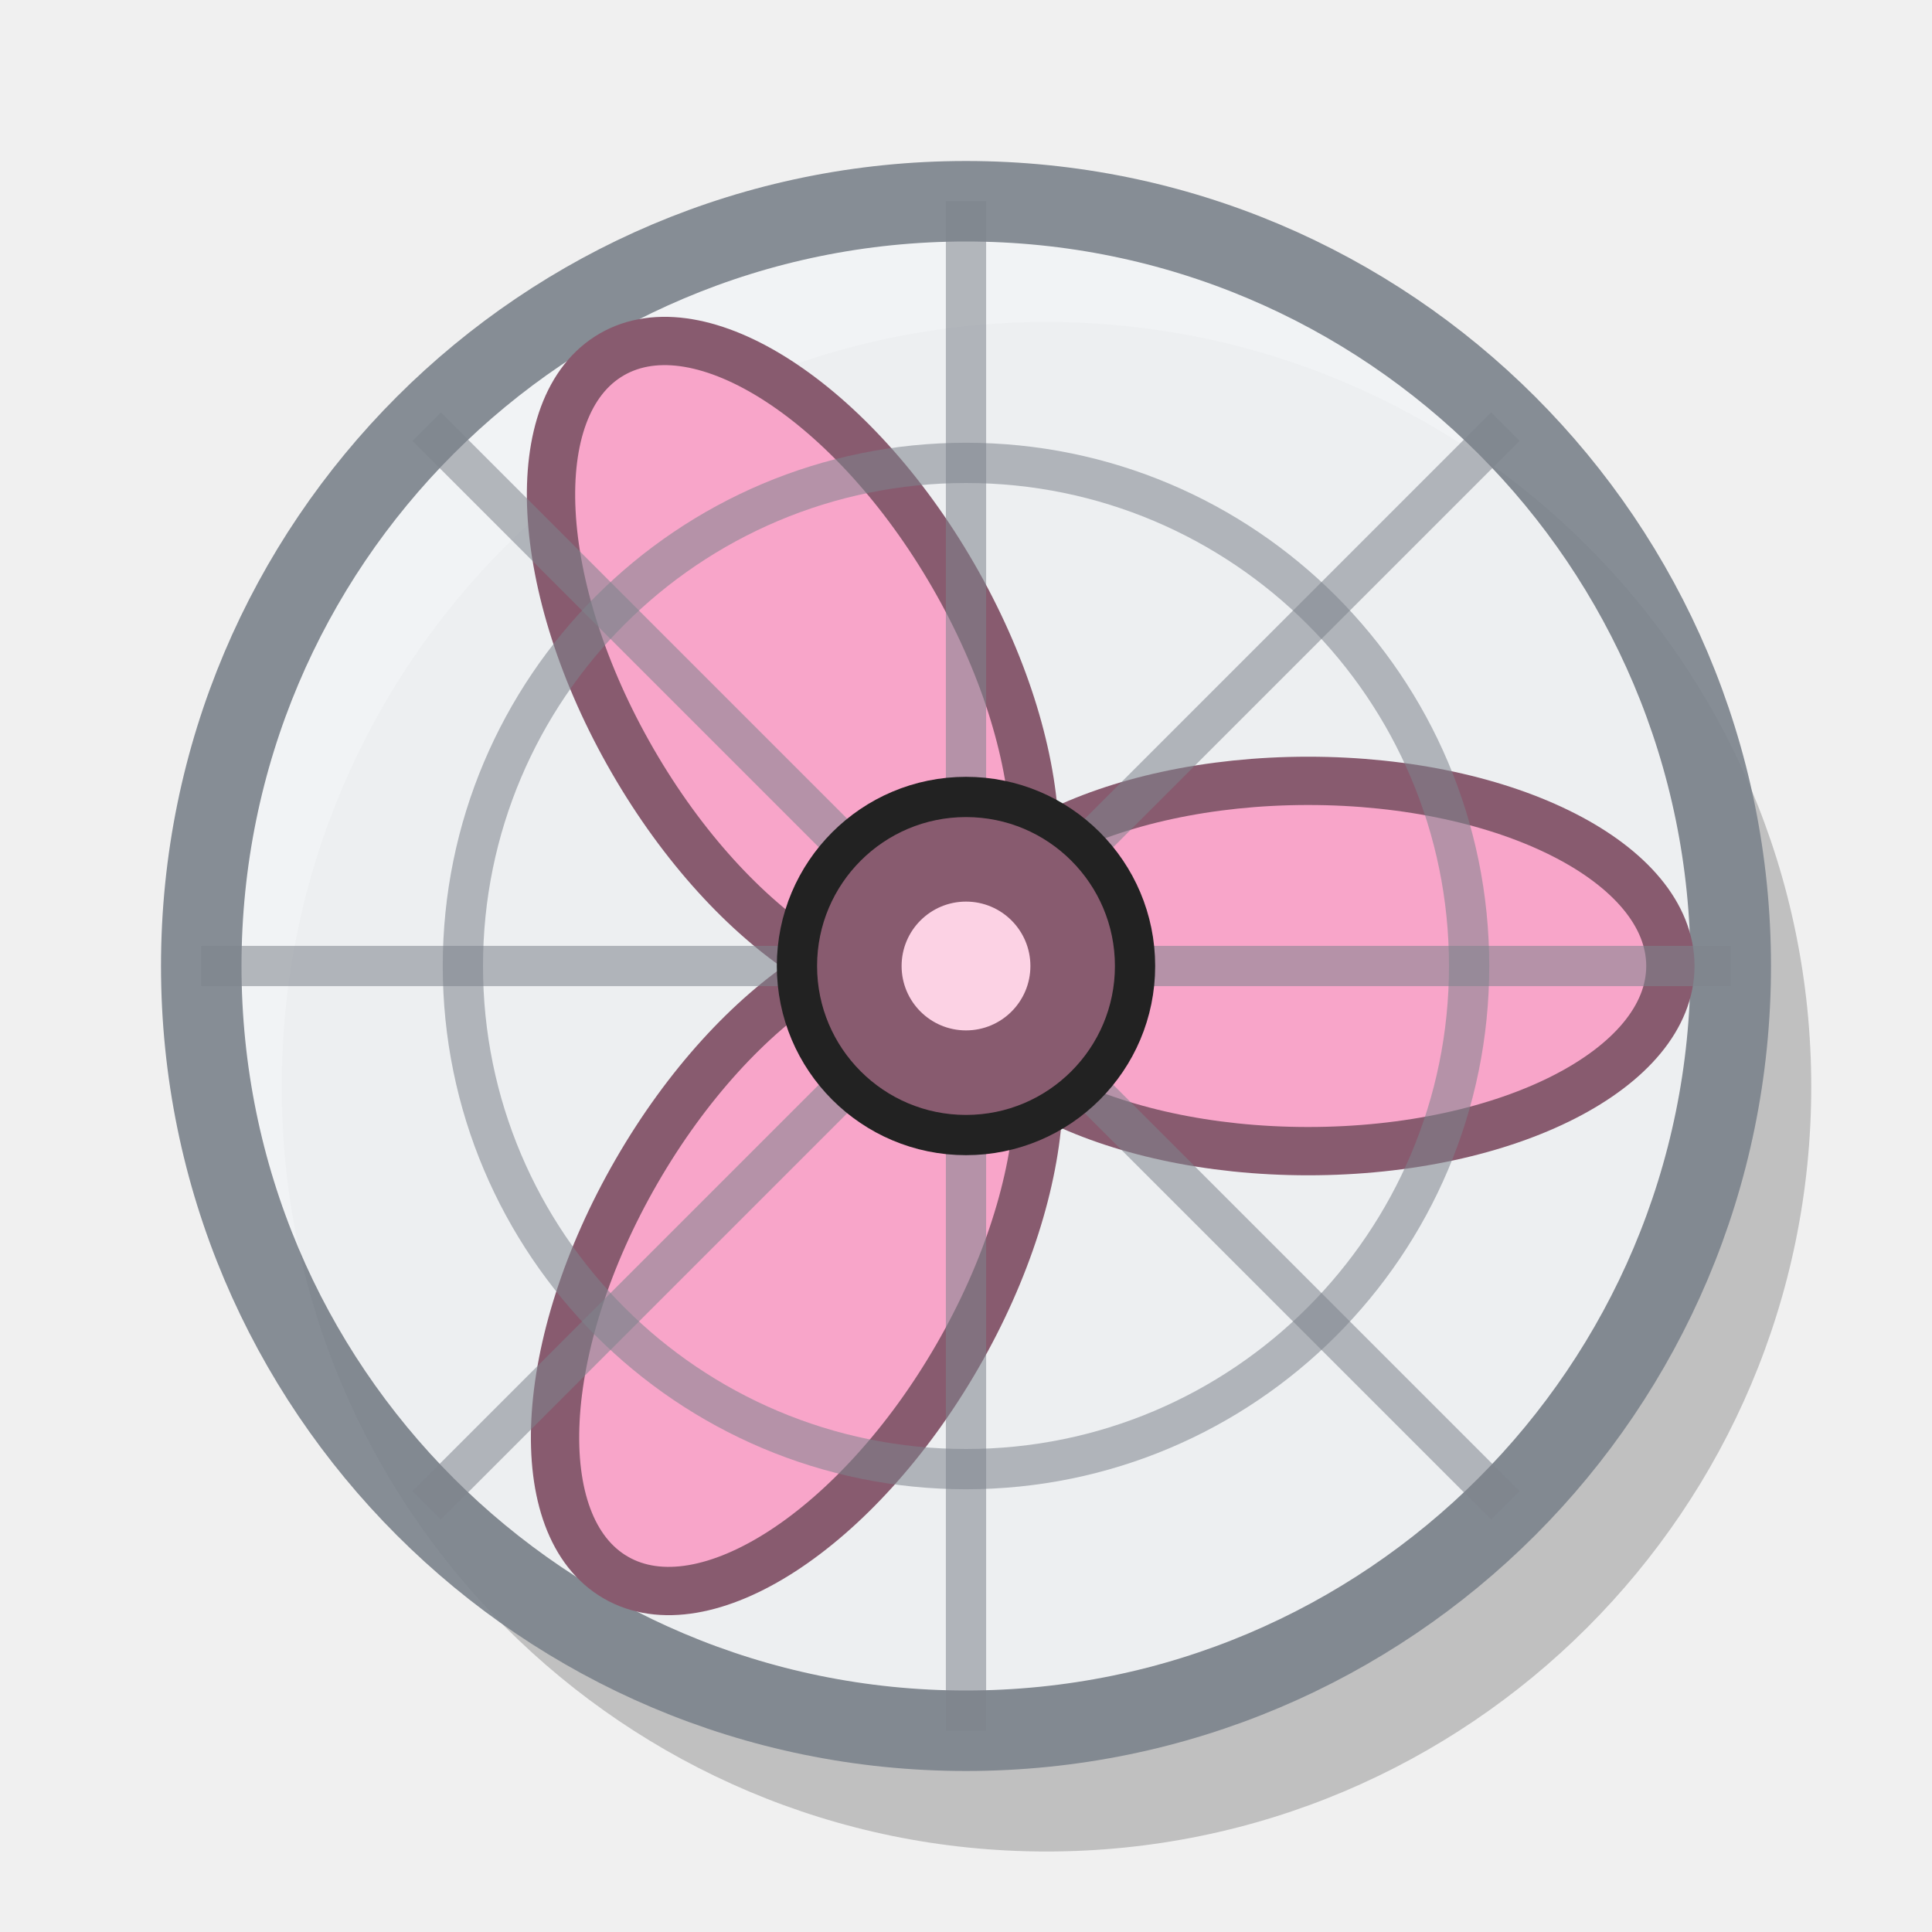
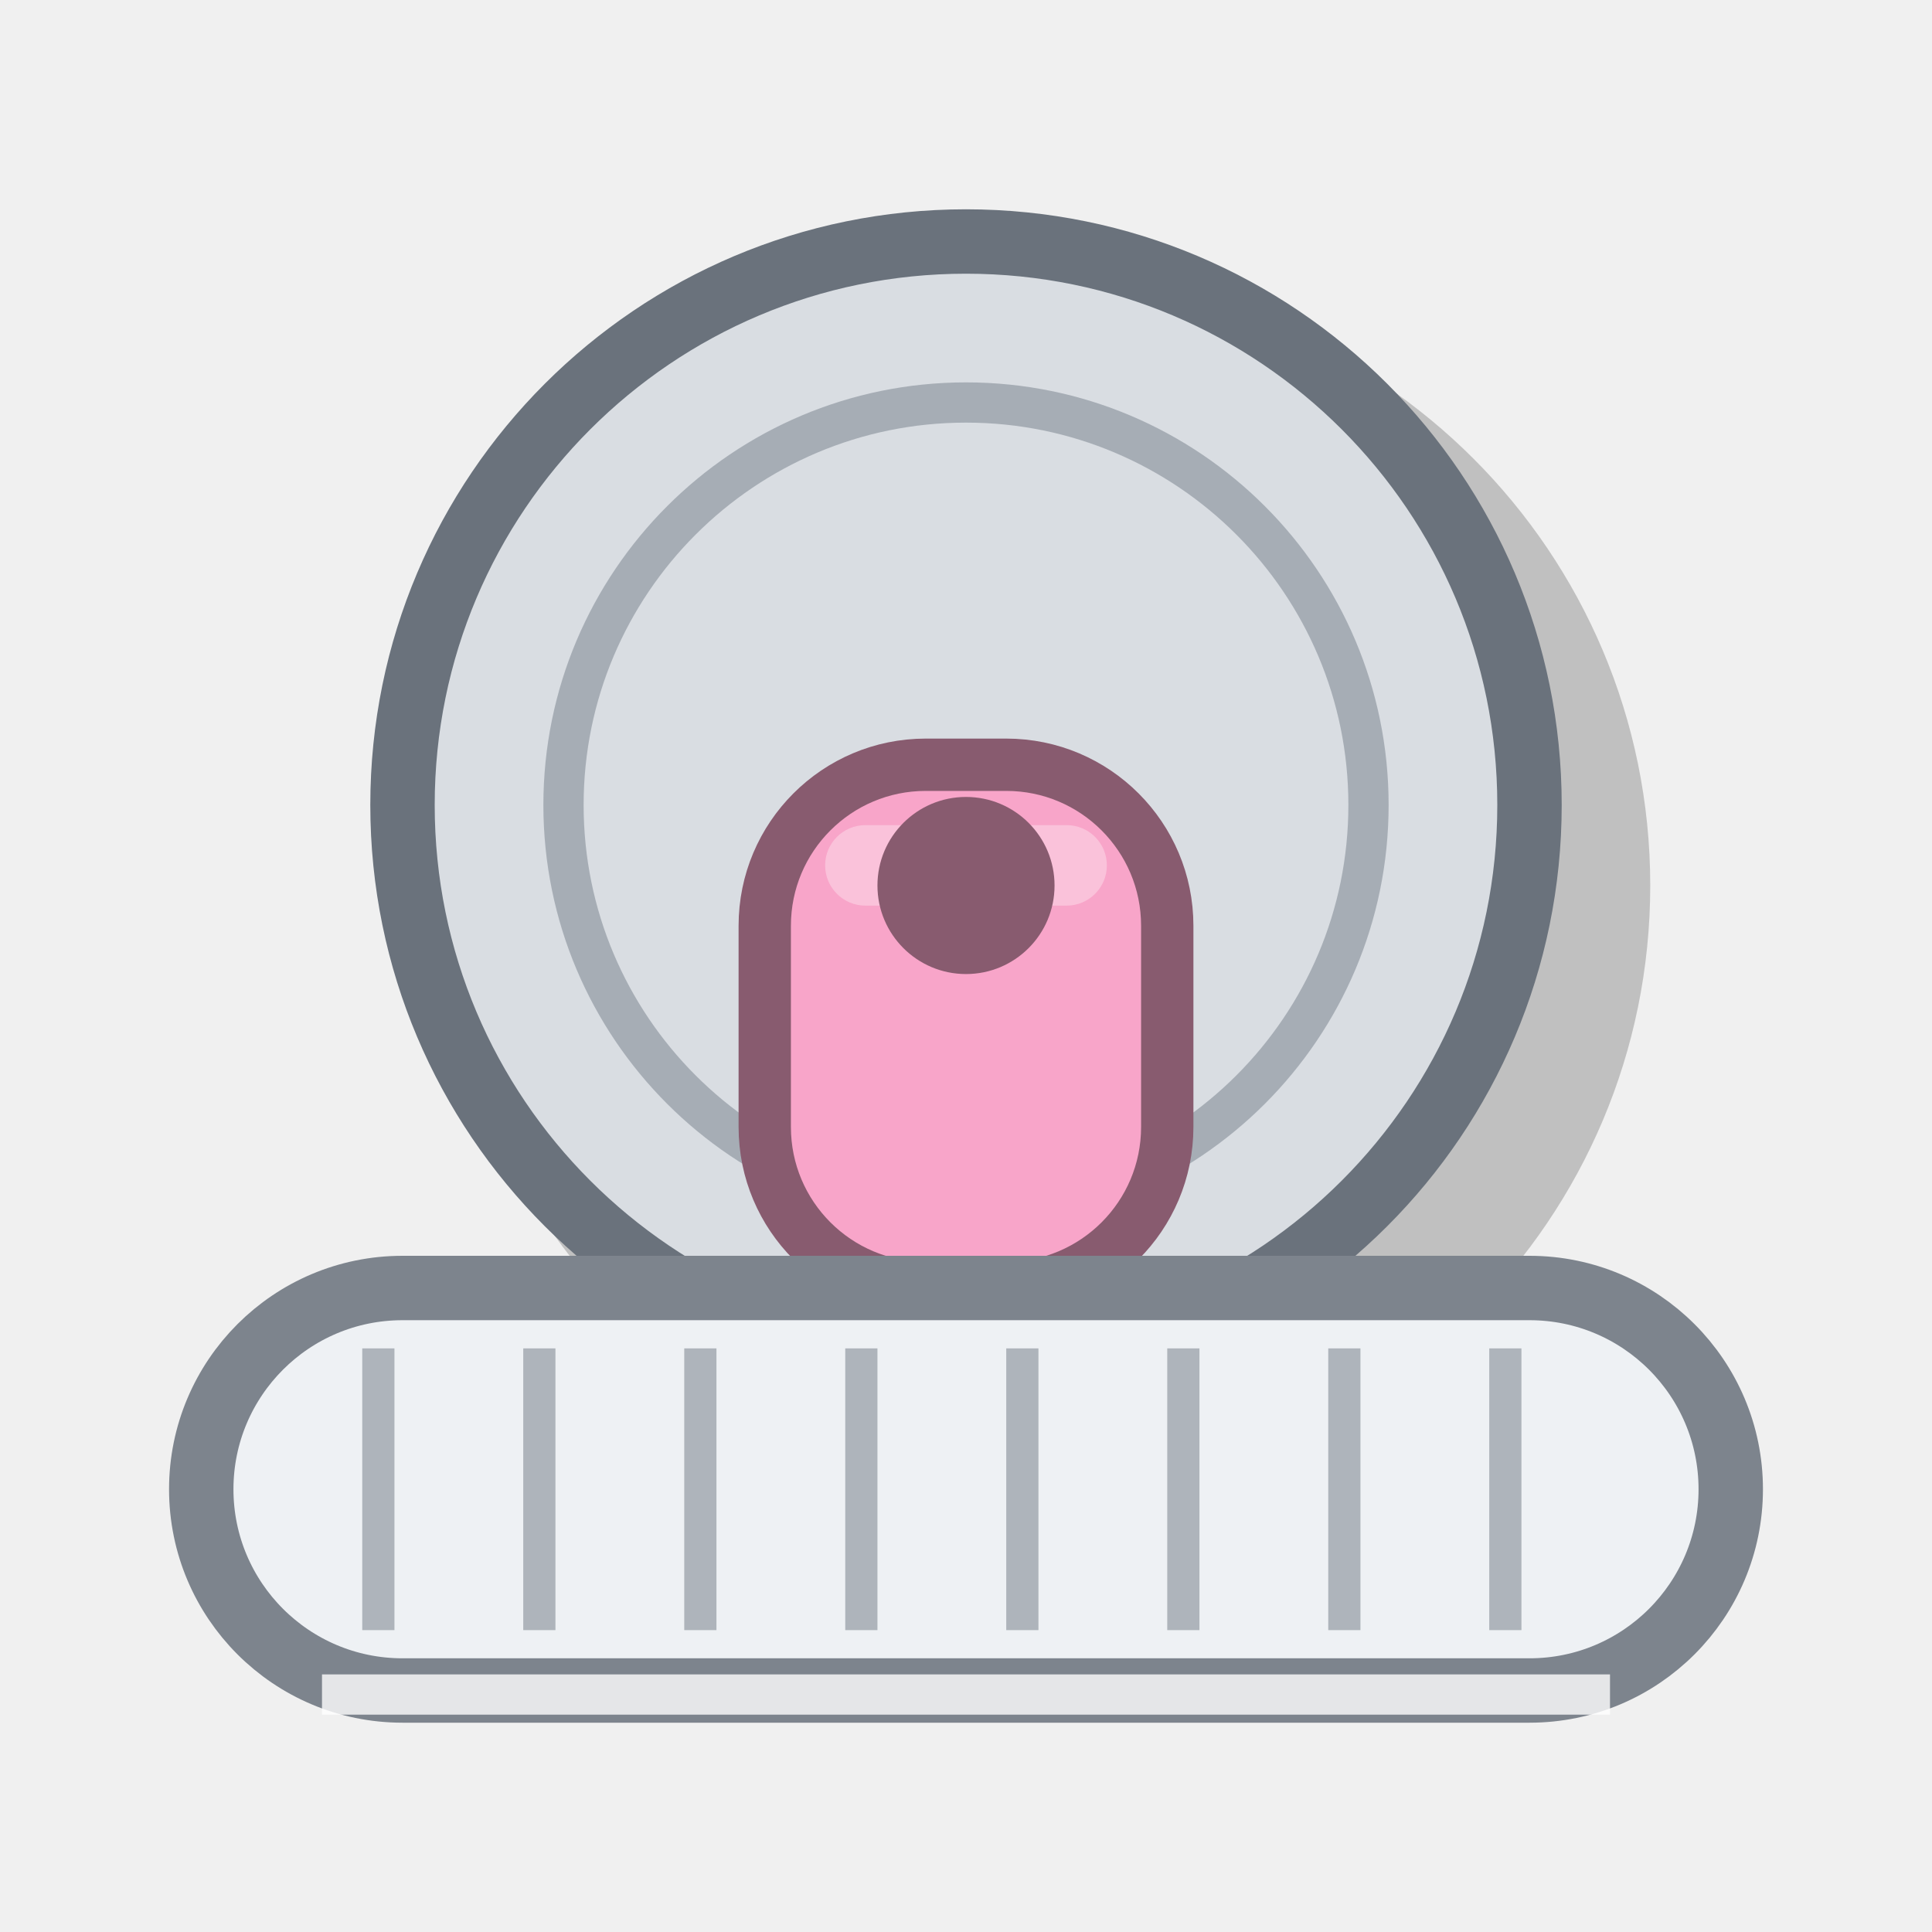
<svg xmlns="http://www.w3.org/2000/svg" width="96" height="96" viewBox="0 0 48 48">
-   <circle cx="26" cy="27" r="19" fill="#000" opacity="0.2" />
-   <circle cx="24" cy="24" r="19" fill="#f1f3f5" stroke="#7d848d" stroke-width="2" opacity="0.92" />
-   <ellipse cx="32.5" cy="24.0" rx="9" ry="4.6" transform="rotate(0 32.5 24.0)" fill="#f8a5c9" stroke="#885b6f" stroke-width="1.2" />
-   <ellipse cx="19.8" cy="31.4" rx="9" ry="4.6" transform="rotate(120 19.8 31.4)" fill="#f8a5c9" stroke="#885b6f" stroke-width="1.2" />
-   <ellipse cx="19.7" cy="16.6" rx="9" ry="4.6" transform="rotate(240 19.7 16.6)" fill="#f8a5c9" stroke="#885b6f" stroke-width="1.2" />
-   <circle cx="24" cy="24" r="12.5" fill="none" stroke="#7d848d" stroke-width="1" opacity="0.55" />
-   <line x1="28.5" y1="24.0" x2="43.0" y2="24.0" stroke="#7d848d" stroke-width="1" opacity=".55" />
-   <line x1="27.2" y1="27.2" x2="37.4" y2="37.4" stroke="#7d848d" stroke-width="1" opacity=".55" />
-   <line x1="24.0" y1="28.5" x2="24.0" y2="43.0" stroke="#7d848d" stroke-width="1" opacity=".55" />
-   <line x1="20.8" y1="27.2" x2="10.6" y2="37.4" stroke="#7d848d" stroke-width="1" opacity=".55" />
-   <line x1="19.5" y1="24.0" x2="5.0" y2="24.0" stroke="#7d848d" stroke-width="1" opacity=".55" />
-   <line x1="20.8" y1="20.8" x2="10.6" y2="10.6" stroke="#7d848d" stroke-width="1" opacity=".55" />
-   <line x1="24.0" y1="19.5" x2="24.0" y2="5.0" stroke="#7d848d" stroke-width="1" opacity=".55" />
-   <line x1="27.2" y1="20.8" x2="37.4" y2="10.6" stroke="#7d848d" stroke-width="1" opacity=".55" />
-   <circle cx="24" cy="24" r="4.2" fill="#885b6f" stroke="#222" stroke-width="1" />
-   <circle cx="24" cy="24" r="1.6" fill="#fcd2e4" />
+   <circle cx="26" cy="22" r="15" fill="#000" opacity="0.2" />
+   <circle cx="24" cy="20" r="14" fill="#d9dde2" stroke="#6a727c" stroke-width="1.6" />
+   <circle cx="24" cy="20" r="10" fill="none" stroke="#9aa1aa" stroke-width="1" opacity="0.8" />
+   <rect x="19" y="19" width="10" height="13" rx="4" fill="#f8a5c9" stroke="#885b6f" stroke-width="1.3" />
+   <rect x="20.5" y="20.5" width="7" height="2" rx="1" fill="#fbcee1" opacity="0.7" />
+   <circle cx="24" cy="22" r="2.2" fill="#885b6f" />
+   <rect x="5" y="32" width="38" height="10" rx="5" fill="#eef1f4" stroke="#7d848d" stroke-width="1.6" />
+   <rect x="9" y="33.5" width="0.8" height="7" rx="0" fill="#aeb4bb" />
+   <rect x="13" y="33.5" width="0.8" height="7" rx="0" fill="#aeb4bb" />
+   <rect x="17" y="33.5" width="0.8" height="7" rx="0" fill="#aeb4bb" />
+   <rect x="21" y="33.5" width="0.8" height="7" rx="0" fill="#aeb4bb" />
+   <rect x="25" y="33.5" width="0.8" height="7" rx="0" fill="#aeb4bb" />
+   <rect x="29" y="33.5" width="0.8" height="7" rx="0" fill="#aeb4bb" />
+   <rect x="33" y="33.5" width="0.8" height="7" rx="0" fill="#aeb4bb" />
+   <rect x="37" y="33.5" width="0.8" height="7" rx="0" fill="#aeb4bb" />
+   <rect x="8" y="41.6" width="32" height="1" rx="0" fill="#ffffff" opacity="0.8" />
</svg>
